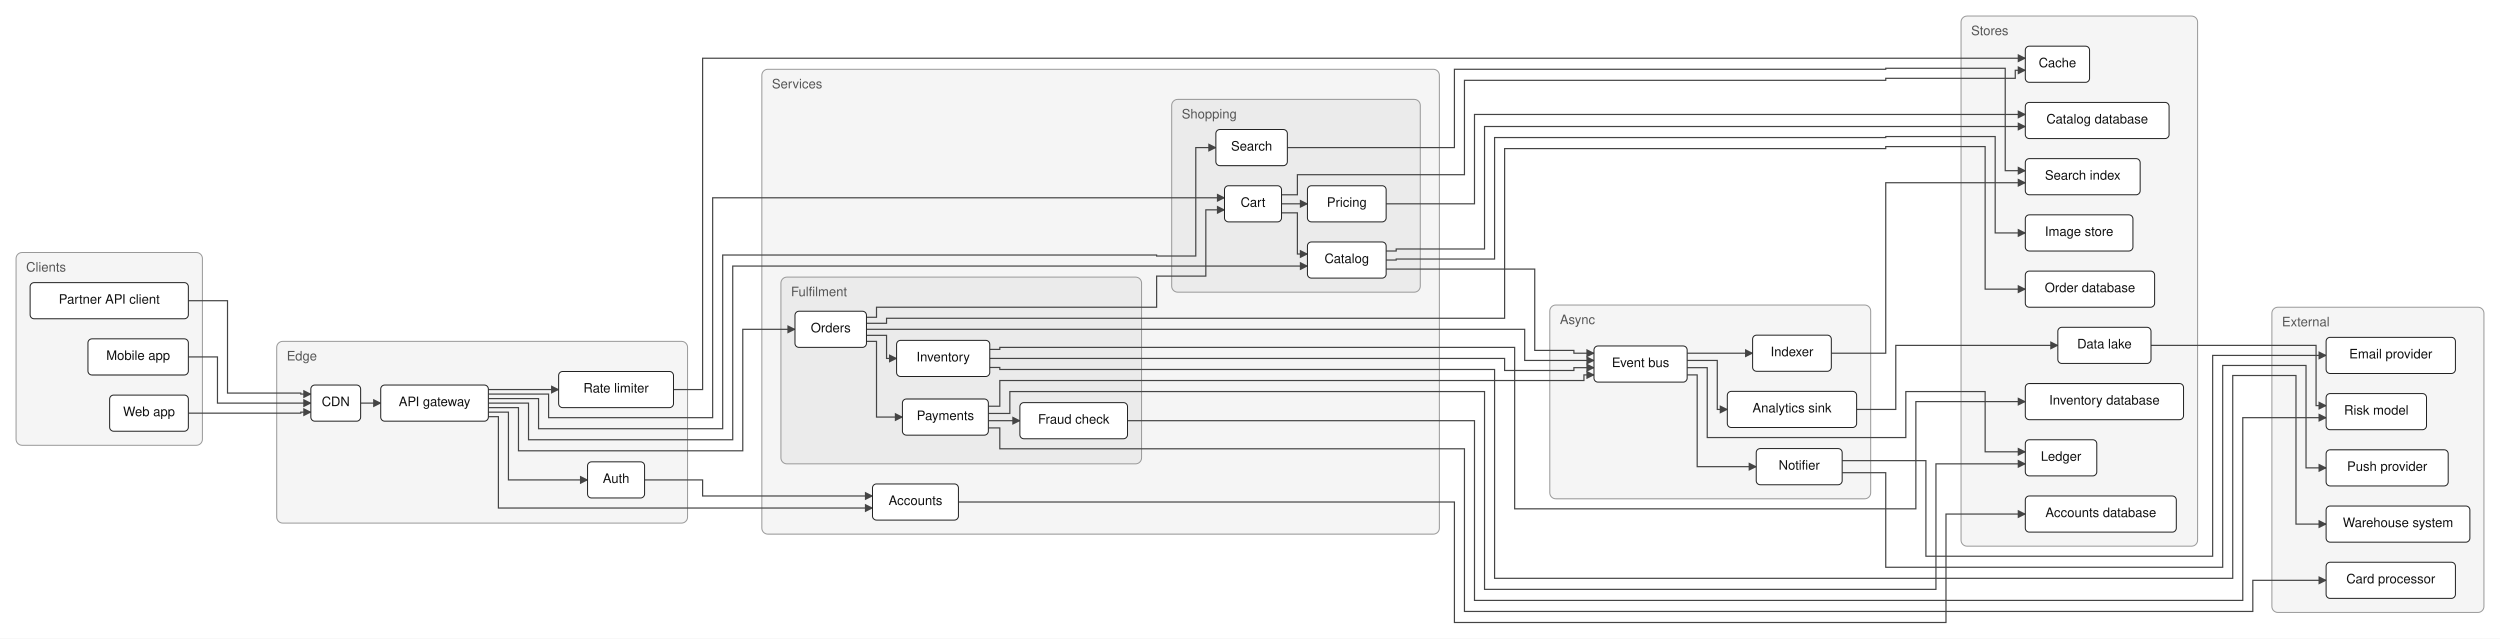
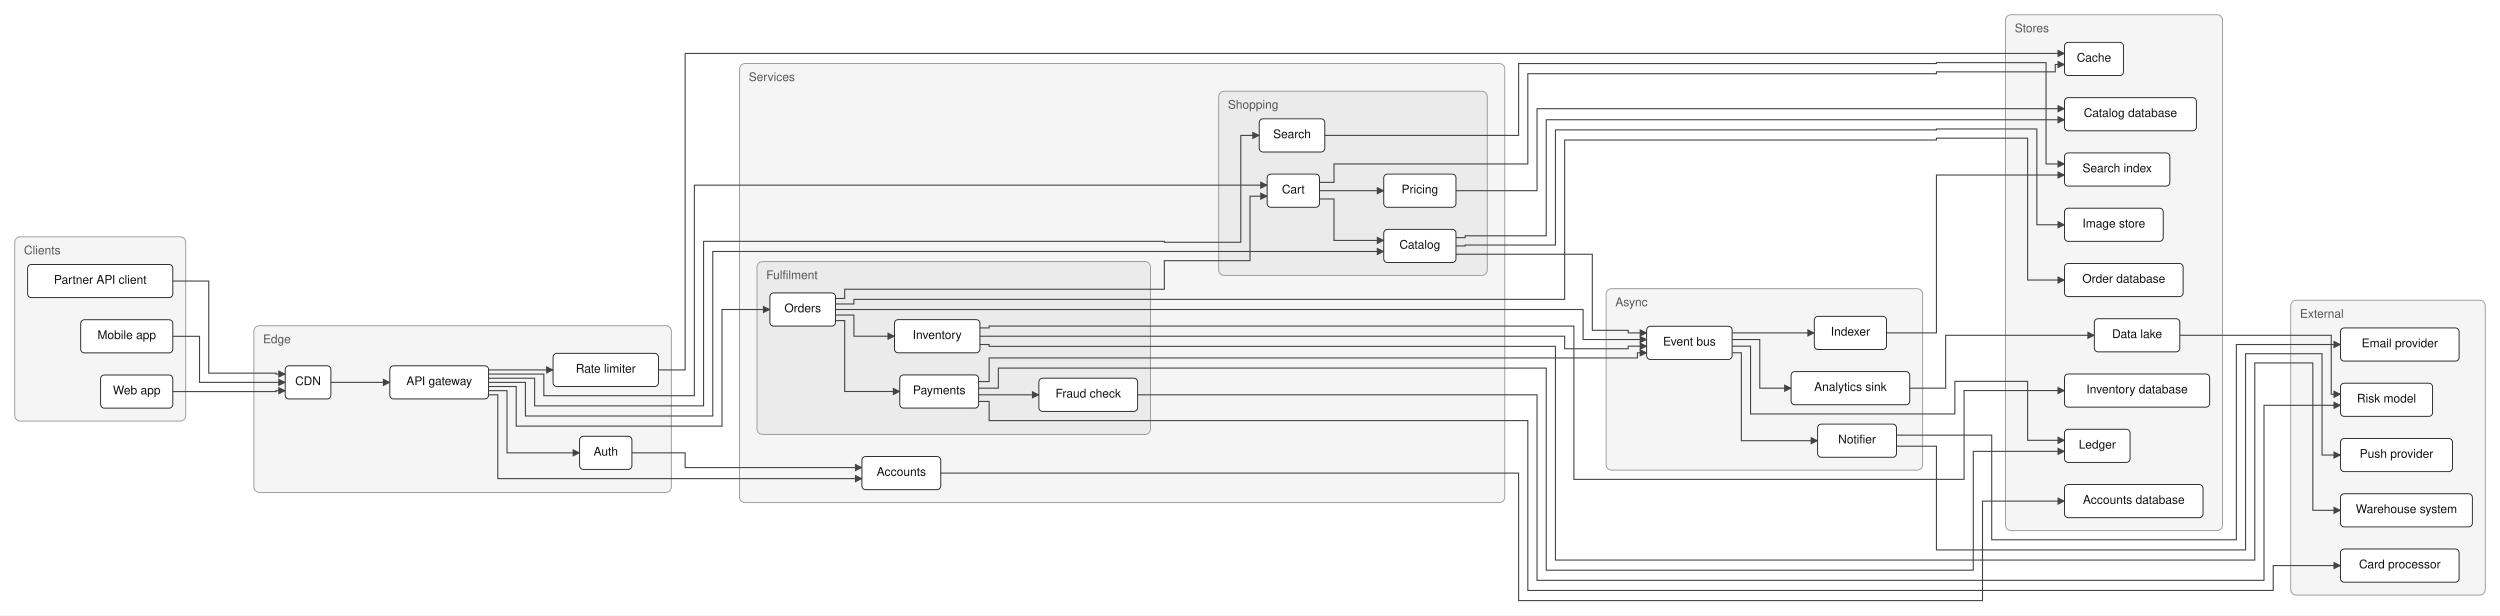
- <svg xmlns="http://www.w3.org/2000/svg" viewBox="-4.0 -4.0 2490.0 636.0" width="2490" height="636" font-family="Helvetica, Arial, sans-serif" font-size="13">
+ <svg xmlns="http://www.w3.org/2000/svg" viewBox="-4.0 -4.0 2714.0 668.0" width="2714" height="668" font-family="Helvetica, Arial, sans-serif" font-size="13">
  <defs>
    <marker id="tip" viewBox="0 0 10 10" refX="9" refY="5" markerWidth="7" markerHeight="7" orient="auto">
      <path d="M0 0L10 5L0 10z" fill="#444" />
    </marker>
  </defs>
-   <rect x="-4.0" y="-4.0" width="2490.0" height="636.0" fill="#fff" />
-   <rect x="12.0" y="247.5" width="185.6" height="192.0" rx="6" fill="#000" fill-opacity="0.04" stroke="#999" />
-   <text x="22.0" y="266.5" fill="#555">Clients</text>
-   <rect x="271.6" y="336.0" width="409.2" height="181.0" rx="6" fill="#000" fill-opacity="0.04" stroke="#999" />
-   <text x="281.6" y="355.0" fill="#555">Edge</text>
-   <rect x="754.8" y="65.0" width="674.8" height="463.0" rx="6" fill="#000" fill-opacity="0.04" stroke="#999" />
-   <text x="764.8" y="84.0" fill="#555">Services</text>
-   <rect x="1163.0" y="95.0" width="247.6" height="192.0" rx="6" fill="#000" fill-opacity="0.04" stroke="#999" />
-   <text x="1173.0" y="114.0" fill="#555">Shopping</text>
-   <rect x="773.8" y="272.0" width="359.2" height="186.0" rx="6" fill="#000" fill-opacity="0.04" stroke="#999" />
-   <text x="783.8" y="291.0" fill="#555">Fulfilment</text>
-   <rect x="1539.6" y="299.8" width="319.6" height="193.0" rx="6" fill="#000" fill-opacity="0.04" stroke="#999" />
-   <text x="1549.6" y="318.8" fill="#555">Async</text>
-   <rect x="1949.2" y="12.0" width="235.6" height="528.0" rx="6" fill="#000" fill-opacity="0.04" stroke="#999" />
-   <text x="1959.2" y="31.0" fill="#555">Stores</text>
-   <rect x="2258.8" y="302.0" width="211.2" height="304.0" rx="6" fill="#000" fill-opacity="0.04" stroke="#999" />
-   <text x="2268.8" y="321.0" fill="#555">External</text>
-   <polyline points="183.6,407.5 295.6,407.5 295.6,406.5 305.6,406.5" fill="none" stroke="#444" stroke-width="1.2" marker-end="url(#tip)" />
-   <polyline points="183.6,351.5 212.6,351.5 212.6,397.5 305.6,397.5" fill="none" stroke="#444" stroke-width="1.2" marker-end="url(#tip)" />
-   <polyline points="183.6,295.5 222.6,295.5 222.6,387.5 295.6,387.5 295.6,388.5 305.6,388.5" fill="none" stroke="#444" stroke-width="1.2" marker-end="url(#tip)" />
-   <polyline points="355.2,397.5 375.2,397.5" fill="none" stroke="#444" stroke-width="1.2" marker-end="url(#tip)" />
-   <polyline points="482.4,406.5 502.4,406.5 502.4,474.0 581.2,474.0" fill="none" stroke="#444" stroke-width="1.2" marker-end="url(#tip)" />
-   <polyline points="482.4,384.0 552.4,384.0" fill="none" stroke="#444" stroke-width="1.2" marker-end="url(#tip)" />
-   <polyline points="482.4,397.5 522.4,397.5 522.4,434.0 725.8,434.0 725.8,261.0 1298.2,261.0" fill="none" stroke="#444" stroke-width="1.2" marker-end="url(#tip)" />
-   <polyline points="482.4,388.5 542.4,388.5 542.4,412.0 705.8,412.0 705.8,193.0 1215.6,193.0" fill="none" stroke="#444" stroke-width="1.2" marker-end="url(#tip)" />
-   <polyline points="482.4,402.0 512.4,402.0 512.4,445.0 735.8,445.0 735.8,324.0 787.8,324.0" fill="none" stroke="#444" stroke-width="1.2" marker-end="url(#tip)" />
-   <polyline points="482.4,393.0 532.4,393.0 532.4,423.0 715.8,423.0 715.8,250.0 1148.0,250.0 1148.0,251.0 1187.0,251.0 1187.0,143.0 1207.0,143.0" fill="none" stroke="#444" stroke-width="1.2" marker-end="url(#tip)" />
-   <polyline points="482.4,411.0 492.4,411.0 492.4,502.0 865.0,502.0" fill="none" stroke="#444" stroke-width="1.2" marker-end="url(#tip)" />
-   <polyline points="638.0,474.0 695.8,474.0 695.8,490.0 865.0,490.0" fill="none" stroke="#444" stroke-width="1.2" marker-end="url(#tip)" />
-   <polyline points="1272.4,208.0 1288.2,208.0 1288.2,249.0 1298.2,249.0" fill="none" stroke="#444" stroke-width="1.2" marker-end="url(#tip)" />
-   <polyline points="1272.4,199.0 1298.2,199.0" fill="none" stroke="#444" stroke-width="1.2" marker-end="url(#tip)" />
-   <polyline points="859.0,312.0 869.0,312.0 869.0,302.0 1148.0,302.0 1148.0,271.0 1197.0,271.0 1197.0,205.0 1215.6,205.0" fill="none" stroke="#444" stroke-width="1.2" marker-end="url(#tip)" />
-   <polyline points="859.0,336.0 869.0,336.0 869.0,411.4 894.8,411.4" fill="none" stroke="#444" stroke-width="1.2" marker-end="url(#tip)" />
-   <polyline points="859.0,330.0 879.0,330.0 879.0,353.0 889.0,353.0" fill="none" stroke="#444" stroke-width="1.2" marker-end="url(#tip)" />
-   <polyline points="859.0,318.0 879.0,318.0 879.0,313.0 1494.6,313.0 1494.6,144.0 1874.2,144.0 1874.2,142.0 1973.2,142.0 1973.2,284.0 2013.2,284.0" fill="none" stroke="#444" stroke-width="1.2" marker-end="url(#tip)" />
-   <polyline points="980.4,422.2 991.8,422.2 991.8,443.0 1454.6,443.0 1454.6,605.0 2239.8,605.0 2239.8,574.0 2312.8,574.0" fill="none" stroke="#444" stroke-width="1.2" marker-end="url(#tip)" />
-   <polyline points="980.4,415.0 1011.8,415.0" fill="none" stroke="#444" stroke-width="1.2" marker-end="url(#tip)" />
-   <polyline points="980.4,407.8 1001.8,407.8 1001.8,386.0 1474.6,386.0 1474.6,583.0 1924.2,583.0 1924.2,458.0 2013.2,458.0" fill="none" stroke="#444" stroke-width="1.2" marker-end="url(#tip)" />
-   <polyline points="1119.0,415.0 1464.6,415.0 1464.6,594.0 2229.8,594.0 2229.8,412.0 2312.8,412.0" fill="none" stroke="#444" stroke-width="1.2" marker-end="url(#tip)" />
-   <polyline points="981.8,362.0 991.8,362.0 991.8,364.0 1484.6,364.0 1484.6,572.0 2219.8,572.0 2219.8,370.0 2282.8,370.0 2282.8,518.0 2312.8,518.0" fill="none" stroke="#444" stroke-width="1.2" marker-end="url(#tip)" />
-   <polyline points="981.8,344.0 991.8,344.0 991.8,342.0 1504.6,342.0 1504.6,502.8 1904.2,502.8 1904.2,396.0 2013.2,396.0" fill="none" stroke="#444" stroke-width="1.2" marker-end="url(#tip)" />
-   <polyline points="1376.6,246.0 1386.6,246.0 1386.6,244.0 1474.6,244.0 1474.6,122.0 2013.2,122.0" fill="none" stroke="#444" stroke-width="1.2" marker-end="url(#tip)" />
-   <polyline points="1376.6,255.0 1386.6,255.0 1386.6,254.0 1484.6,254.0 1484.6,133.0 1874.2,133.0 1874.2,132.0 1983.2,132.0 1983.2,228.0 2013.2,228.0" fill="none" stroke="#444" stroke-width="1.2" marker-end="url(#tip)" />
-   <polyline points="1278.2,143.0 1444.6,143.0 1444.6,65.0 1874.2,65.0 1874.2,64.0 1993.2,64.0 1993.2,166.0 2013.2,166.0" fill="none" stroke="#444" stroke-width="1.2" marker-end="url(#tip)" />
-   <polyline points="1376.6,264.0 1524.6,264.0 1524.6,345.0 1563.6,345.0 1563.6,347.8 1583.6,347.8" fill="none" stroke="#444" stroke-width="1.2" marker-end="url(#tip)" />
-   <polyline points="859.0,324.0 1514.6,324.0 1514.6,355.0 1583.6,355.0" fill="none" stroke="#444" stroke-width="1.2" marker-end="url(#tip)" />
-   <polyline points="980.4,400.6 991.8,400.6 991.8,375.0 1573.6,375.0 1573.6,369.4 1583.6,369.4" fill="none" stroke="#444" stroke-width="1.2" marker-end="url(#tip)" />
-   <polyline points="981.8,353.0 1494.6,353.0 1494.6,365.0 1563.6,365.0 1563.6,362.2 1583.6,362.2" fill="none" stroke="#444" stroke-width="1.2" marker-end="url(#tip)" />
-   <polyline points="1676.4,347.8 1741.6,347.8" fill="none" stroke="#444" stroke-width="1.2" marker-end="url(#tip)" />
-   <polyline points="1676.4,369.4 1686.4,369.4 1686.4,460.8 1745.2,460.8" fill="none" stroke="#444" stroke-width="1.2" marker-end="url(#tip)" />
-   <polyline points="1676.4,355.0 1706.4,355.0 1706.4,403.8 1716.4,403.8" fill="none" stroke="#444" stroke-width="1.2" marker-end="url(#tip)" />
-   <polyline points="1676.4,362.2 1696.4,362.2 1696.4,431.8 1894.2,431.8 1894.2,386.0 1973.2,386.0 1973.2,446.0 2013.2,446.0" fill="none" stroke="#444" stroke-width="1.2" marker-end="url(#tip)" />
-   <polyline points="1820.0,347.8 1874.2,347.8 1874.2,178.0 2013.2,178.0" fill="none" stroke="#444" stroke-width="1.2" marker-end="url(#tip)" />
-   <polyline points="1830.8,454.8 1914.2,454.8 1914.2,550.0 2199.8,550.0 2199.8,350.0 2312.8,350.0" fill="none" stroke="#444" stroke-width="1.2" marker-end="url(#tip)" />
-   <polyline points="1830.8,466.8 1874.2,466.8 1874.2,561.0 2209.8,561.0 2209.8,360.0 2292.8,360.0 2292.8,462.0 2312.8,462.0" fill="none" stroke="#444" stroke-width="1.2" marker-end="url(#tip)" />
-   <polyline points="1845.2,403.8 1884.2,403.8 1884.2,340.0 2045.6,340.0" fill="none" stroke="#444" stroke-width="1.2" marker-end="url(#tip)" />
-   <polyline points="2138.4,340.0 2302.8,340.0 2302.8,400.0 2312.8,400.0" fill="none" stroke="#444" stroke-width="1.2" marker-end="url(#tip)" />
-   <polyline points="950.6,496.0 1444.6,496.0 1444.6,616.0 1934.2,616.0 1934.2,508.0 2013.2,508.0" fill="none" stroke="#444" stroke-width="1.2" marker-end="url(#tip)" />
-   <polyline points="1376.6,199.0 1464.6,199.0 1464.6,110.0 2013.2,110.0" fill="none" stroke="#444" stroke-width="1.2" marker-end="url(#tip)" />
-   <polyline points="666.8,384.0 695.8,384.0 695.8,54.0 2013.2,54.0" fill="none" stroke="#444" stroke-width="1.2" marker-end="url(#tip)" />
-   <polyline points="1272.4,190.0 1288.2,190.0 1288.2,170.0 1454.6,170.0 1454.6,76.0 1874.2,76.0 1874.2,74.0 2003.2,74.0 2003.2,66.0 2013.2,66.0" fill="none" stroke="#444" stroke-width="1.2" marker-end="url(#tip)" />
-   <rect x="105.2" y="389.5" width="78.4" height="36.0" rx="4" fill="#fff" stroke="#222" />
-   <text x="144.4" y="407.5" text-anchor="middle" dominant-baseline="central" fill="#111">Web app</text>
-   <rect x="305.6" y="379.5" width="49.6" height="36.0" rx="4" fill="#fff" stroke="#222" />
-   <text x="330.4" y="397.5" text-anchor="middle" dominant-baseline="central" fill="#111">CDN</text>
-   <rect x="83.6" y="333.5" width="100.0" height="36.0" rx="4" fill="#fff" stroke="#222" />
-   <text x="133.6" y="351.5" text-anchor="middle" dominant-baseline="central" fill="#111">Mobile app</text>
-   <rect x="26.0" y="277.5" width="157.6" height="36.0" rx="4" fill="#fff" stroke="#222" />
-   <text x="104.8" y="295.5" text-anchor="middle" dominant-baseline="central" fill="#111">Partner API client</text>
-   <rect x="375.2" y="379.5" width="107.2" height="36.0" rx="4" fill="#fff" stroke="#222" />
-   <text x="428.8" y="397.5" text-anchor="middle" dominant-baseline="central" fill="#111">API gateway</text>
-   <rect x="581.2" y="456.0" width="56.8" height="36.0" rx="4" fill="#fff" stroke="#222" />
-   <text x="609.6" y="474.0" text-anchor="middle" dominant-baseline="central" fill="#111">Auth</text>
-   <rect x="552.4" y="366.0" width="114.4" height="36.0" rx="4" fill="#fff" stroke="#222" />
-   <text x="609.6" y="384.0" text-anchor="middle" dominant-baseline="central" fill="#111">Rate limiter</text>
-   <rect x="1298.2" y="237.0" width="78.4" height="36.0" rx="4" fill="#fff" stroke="#222" />
-   <text x="1337.4" y="255.0" text-anchor="middle" dominant-baseline="central" fill="#111">Catalog</text>
-   <rect x="1215.6" y="181.0" width="56.8" height="36.0" rx="4" fill="#fff" stroke="#222" />
-   <text x="1244.0" y="199.0" text-anchor="middle" dominant-baseline="central" fill="#111">Cart</text>
-   <rect x="787.8" y="306.0" width="71.2" height="36.0" rx="4" fill="#fff" stroke="#222" />
-   <text x="823.4" y="324.0" text-anchor="middle" dominant-baseline="central" fill="#111">Orders</text>
-   <rect x="1207.0" y="125.0" width="71.2" height="36.0" rx="4" fill="#fff" stroke="#222" />
-   <text x="1242.6" y="143.0" text-anchor="middle" dominant-baseline="central" fill="#111">Search</text>
-   <rect x="865.0" y="478.0" width="85.6" height="36.0" rx="4" fill="#fff" stroke="#222" />
-   <text x="907.8" y="496.0" text-anchor="middle" dominant-baseline="central" fill="#111">Accounts</text>
-   <rect x="1298.2" y="181.0" width="78.4" height="36.0" rx="4" fill="#fff" stroke="#222" />
-   <text x="1337.4" y="199.0" text-anchor="middle" dominant-baseline="central" fill="#111">Pricing</text>
-   <rect x="894.8" y="393.4" width="85.6" height="36.0" rx="4" fill="#fff" stroke="#222" />
-   <text x="937.6" y="411.4" text-anchor="middle" dominant-baseline="central" fill="#111">Payments</text>
-   <rect x="889.0" y="335.0" width="92.8" height="36.0" rx="4" fill="#fff" stroke="#222" />
-   <text x="935.4" y="353.0" text-anchor="middle" dominant-baseline="central" fill="#111">Inventory</text>
-   <rect x="2013.2" y="266.0" width="128.8" height="36.0" rx="4" fill="#fff" stroke="#222" />
-   <text x="2077.6" y="284.0" text-anchor="middle" dominant-baseline="central" fill="#111">Order database</text>
-   <rect x="2312.8" y="556.0" width="128.8" height="36.0" rx="4" fill="#fff" stroke="#222" />
-   <text x="2377.2" y="574.0" text-anchor="middle" dominant-baseline="central" fill="#111">Card processor</text>
-   <rect x="1011.8" y="397.0" width="107.2" height="36.0" rx="4" fill="#fff" stroke="#222" />
-   <text x="1065.4" y="415.0" text-anchor="middle" dominant-baseline="central" fill="#111">Fraud check</text>
-   <rect x="2013.2" y="434.0" width="71.2" height="36.0" rx="4" fill="#fff" stroke="#222" />
-   <text x="2048.8" y="452.0" text-anchor="middle" dominant-baseline="central" fill="#111">Ledger</text>
-   <rect x="2312.8" y="388.0" width="100.0" height="36.0" rx="4" fill="#fff" stroke="#222" />
-   <text x="2362.8" y="406.0" text-anchor="middle" dominant-baseline="central" fill="#111">Risk model</text>
-   <rect x="2312.8" y="500.0" width="143.2" height="36.0" rx="4" fill="#fff" stroke="#222" />
-   <text x="2384.4" y="518.0" text-anchor="middle" dominant-baseline="central" fill="#111">Warehouse system</text>
-   <rect x="2013.2" y="378.0" width="157.6" height="36.0" rx="4" fill="#fff" stroke="#222" />
-   <text x="2092.0" y="396.0" text-anchor="middle" dominant-baseline="central" fill="#111">Inventory database</text>
-   <rect x="2013.2" y="98.0" width="143.2" height="36.0" rx="4" fill="#fff" stroke="#222" />
-   <text x="2084.8" y="116.0" text-anchor="middle" dominant-baseline="central" fill="#111">Catalog database</text>
-   <rect x="2013.2" y="210.0" width="107.2" height="36.0" rx="4" fill="#fff" stroke="#222" />
-   <text x="2066.8" y="228.0" text-anchor="middle" dominant-baseline="central" fill="#111">Image store</text>
-   <rect x="2013.2" y="154.0" width="114.4" height="36.0" rx="4" fill="#fff" stroke="#222" />
-   <text x="2070.4" y="172.0" text-anchor="middle" dominant-baseline="central" fill="#111">Search index</text>
-   <rect x="1583.6" y="340.6" width="92.8" height="36.0" rx="4" fill="#fff" stroke="#222" />
-   <text x="1630.0" y="358.6" text-anchor="middle" dominant-baseline="central" fill="#111">Event bus</text>
-   <rect x="1741.6" y="329.8" width="78.4" height="36.0" rx="4" fill="#fff" stroke="#222" />
-   <text x="1780.8" y="347.8" text-anchor="middle" dominant-baseline="central" fill="#111">Indexer</text>
-   <rect x="1745.2" y="442.8" width="85.6" height="36.0" rx="4" fill="#fff" stroke="#222" />
-   <text x="1788.0" y="460.8" text-anchor="middle" dominant-baseline="central" fill="#111">Notifier</text>
-   <rect x="1716.4" y="385.8" width="128.8" height="36.0" rx="4" fill="#fff" stroke="#222" />
-   <text x="1780.8" y="403.8" text-anchor="middle" dominant-baseline="central" fill="#111">Analytics sink</text>
-   <rect x="2312.8" y="332.0" width="128.8" height="36.0" rx="4" fill="#fff" stroke="#222" />
-   <text x="2377.2" y="350.0" text-anchor="middle" dominant-baseline="central" fill="#111">Email provider</text>
-   <rect x="2312.8" y="444.0" width="121.6" height="36.0" rx="4" fill="#fff" stroke="#222" />
-   <text x="2373.6" y="462.0" text-anchor="middle" dominant-baseline="central" fill="#111">Push provider</text>
-   <rect x="2045.6" y="322.0" width="92.8" height="36.0" rx="4" fill="#fff" stroke="#222" />
-   <text x="2092.0" y="340.0" text-anchor="middle" dominant-baseline="central" fill="#111">Data lake</text>
-   <rect x="2013.2" y="490.0" width="150.4" height="36.0" rx="4" fill="#fff" stroke="#222" />
-   <text x="2088.4" y="508.0" text-anchor="middle" dominant-baseline="central" fill="#111">Accounts database</text>
-   <rect x="2013.2" y="42.0" width="64.0" height="36.0" rx="4" fill="#fff" stroke="#222" />
-   <text x="2045.2" y="60.0" text-anchor="middle" dominant-baseline="central" fill="#111">Cache</text>
+   <rect x="-4.0" y="-4.0" width="2714.0" height="668.0" fill="#fff" />
+   <rect x="12.0" y="253.1" width="185.6" height="200.0" rx="6" fill="#000" fill-opacity="0.04" stroke="#999" />
+   <text x="22.0" y="272.1" fill="#555">Clients</text>
+   <rect x="271.6" y="349.6" width="453.2" height="181.0" rx="6" fill="#000" fill-opacity="0.04" stroke="#999" />
+   <text x="281.6" y="368.6" fill="#555">Edge</text>
+   <rect x="798.8" y="65.0" width="830.8" height="476.6" rx="6" fill="#000" fill-opacity="0.04" stroke="#999" />
+   <text x="808.8" y="84.0" fill="#555">Services</text>
+   <rect x="1319.0" y="95.0" width="291.6" height="200.0" rx="6" fill="#000" fill-opacity="0.04" stroke="#999" />
+   <text x="1329.0" y="114.0" fill="#555">Shopping</text>
+   <rect x="817.8" y="280.0" width="427.2" height="187.6" rx="6" fill="#000" fill-opacity="0.04" stroke="#999" />
+   <text x="827.8" y="299.0" fill="#555">Fulfilment</text>
+   <rect x="1739.6" y="309.4" width="343.6" height="197.0" rx="6" fill="#000" fill-opacity="0.04" stroke="#999" />
+   <text x="1749.6" y="328.4" fill="#555">Async</text>
+   <rect x="2173.2" y="12.0" width="235.6" height="560.0" rx="6" fill="#000" fill-opacity="0.04" stroke="#999" />
+   <text x="2183.2" y="31.0" fill="#555">Stores</text>
+   <rect x="2482.8" y="322.0" width="211.2" height="320.0" rx="6" fill="#000" fill-opacity="0.04" stroke="#999" />
+   <text x="2492.8" y="341.0" fill="#555">External</text>
+   <polyline points="183.6,421.1 295.6,421.1 295.6,420.1 305.6,420.1" fill="none" stroke="#444" stroke-width="1.2" marker-end="url(#tip)" />
+   <polyline points="183.6,361.1 212.6,361.1 212.6,411.1 305.6,411.1" fill="none" stroke="#444" stroke-width="1.2" marker-end="url(#tip)" />
+   <polyline points="183.6,301.1 222.6,301.1 222.6,401.1 295.6,401.1 295.6,402.1 305.6,402.1" fill="none" stroke="#444" stroke-width="1.2" marker-end="url(#tip)" />
+   <polyline points="355.2,411.1 419.2,411.1" fill="none" stroke="#444" stroke-width="1.2" marker-end="url(#tip)" />
+   <polyline points="526.4,420.1 546.4,420.1 546.4,487.6 625.2,487.6" fill="none" stroke="#444" stroke-width="1.2" marker-end="url(#tip)" />
+   <polyline points="526.4,397.6 596.4,397.6" fill="none" stroke="#444" stroke-width="1.2" marker-end="url(#tip)" />
+   <polyline points="526.4,411.1 566.4,411.1 566.4,447.6 769.8,447.6 769.8,269.0 1498.2,269.0" fill="none" stroke="#444" stroke-width="1.2" marker-end="url(#tip)" />
+   <polyline points="526.4,402.1 586.4,402.1 586.4,425.6 749.8,425.6 749.8,197.0 1371.6,197.0" fill="none" stroke="#444" stroke-width="1.2" marker-end="url(#tip)" />
+   <polyline points="526.4,415.6 556.4,415.6 556.4,458.6 779.8,458.6 779.8,332.0 831.8,332.0" fill="none" stroke="#444" stroke-width="1.2" marker-end="url(#tip)" />
+   <polyline points="526.4,406.6 576.4,406.6 576.4,436.6 759.8,436.6 759.8,258.0 1260.0,258.0 1260.0,259.0 1343.0,259.0 1343.0,143.0 1363.0,143.0" fill="none" stroke="#444" stroke-width="1.2" marker-end="url(#tip)" />
+   <polyline points="526.4,424.6 536.4,424.6 536.4,515.6 931.7,515.6" fill="none" stroke="#444" stroke-width="1.2" marker-end="url(#tip)" />
+   <polyline points="682.0,487.6 739.8,487.6 739.8,503.6 931.7,503.6" fill="none" stroke="#444" stroke-width="1.2" marker-end="url(#tip)" />
+   <polyline points="1428.4,212.0 1444.2,212.0 1444.2,257.0 1498.2,257.0" fill="none" stroke="#444" stroke-width="1.2" marker-end="url(#tip)" />
+   <polyline points="1428.4,203.0 1498.2,203.0" fill="none" stroke="#444" stroke-width="1.2" marker-end="url(#tip)" />
+   <polyline points="903.0,320.0 913.0,320.0 913.0,310.0 1260.0,310.0 1260.0,279.0 1353.0,279.0 1353.0,209.0 1371.6,209.0" fill="none" stroke="#444" stroke-width="1.2" marker-end="url(#tip)" />
+   <polyline points="903.0,344.0 913.0,344.0 913.0,421.0 972.8,421.0" fill="none" stroke="#444" stroke-width="1.2" marker-end="url(#tip)" />
+   <polyline points="903.0,338.0 923.0,338.0 923.0,361.0 967.0,361.0" fill="none" stroke="#444" stroke-width="1.2" marker-end="url(#tip)" />
+   <polyline points="903.0,326.0 923.0,326.0 923.0,321.0 1694.6,321.0 1694.6,148.0 2098.2,148.0 2098.2,146.0 2197.2,146.0 2197.2,300.0 2237.2,300.0" fill="none" stroke="#444" stroke-width="1.2" marker-end="url(#tip)" />
+   <polyline points="1058.4,431.8 1069.8,431.8 1069.8,452.6 1654.6,452.6 1654.6,637.0 2463.8,637.0 2463.8,610.0 2536.8,610.0" fill="none" stroke="#444" stroke-width="1.2" marker-end="url(#tip)" />
+   <polyline points="1058.4,424.6 1123.8,424.6" fill="none" stroke="#444" stroke-width="1.2" marker-end="url(#tip)" />
+   <polyline points="1058.4,417.4 1079.8,417.4 1079.8,395.6 1674.6,395.6 1674.6,615.0 2138.2,615.0 2138.2,486.0 2237.2,486.0" fill="none" stroke="#444" stroke-width="1.2" marker-end="url(#tip)" />
+   <polyline points="1231.0,424.6 1664.6,424.6 1664.6,626.0 2453.8,626.0 2453.8,436.0 2536.8,436.0" fill="none" stroke="#444" stroke-width="1.2" marker-end="url(#tip)" />
+   <polyline points="1059.8,370.0 1069.8,370.0 1069.8,372.0 1684.6,372.0 1684.6,604.0 2443.8,604.0 2443.8,390.0 2506.8,390.0 2506.8,550.0 2536.8,550.0" fill="none" stroke="#444" stroke-width="1.2" marker-end="url(#tip)" />
+   <polyline points="1059.8,352.0 1069.8,352.0 1069.8,350.0 1704.6,350.0 1704.6,516.4 2128.2,516.4 2128.2,420.0 2237.2,420.0" fill="none" stroke="#444" stroke-width="1.2" marker-end="url(#tip)" />
+   <polyline points="1576.6,254.0 1586.6,254.0 1586.6,252.0 1674.6,252.0 1674.6,126.0 2237.2,126.0" fill="none" stroke="#444" stroke-width="1.2" marker-end="url(#tip)" />
+   <polyline points="1576.6,263.0 1586.6,263.0 1586.6,262.0 1684.6,262.0 1684.6,137.0 2098.2,137.0 2098.2,136.0 2207.2,136.0 2207.2,240.0 2237.2,240.0" fill="none" stroke="#444" stroke-width="1.2" marker-end="url(#tip)" />
+   <polyline points="1434.2,143.0 1644.6,143.0 1644.6,65.0 2098.2,65.0 2098.2,64.0 2217.2,64.0 2217.2,174.0 2237.2,174.0" fill="none" stroke="#444" stroke-width="1.2" marker-end="url(#tip)" />
+   <polyline points="1576.6,272.0 1724.6,272.0 1724.6,354.6 1763.6,354.6 1763.6,357.4 1783.6,357.4" fill="none" stroke="#444" stroke-width="1.2" marker-end="url(#tip)" />
+   <polyline points="903.0,332.0 1714.6,332.0 1714.6,364.6 1783.6,364.6" fill="none" stroke="#444" stroke-width="1.2" marker-end="url(#tip)" />
+   <polyline points="1058.4,410.2 1069.8,410.2 1069.8,384.6 1773.6,384.6 1773.6,379.0 1783.6,379.0" fill="none" stroke="#444" stroke-width="1.2" marker-end="url(#tip)" />
+   <polyline points="1059.8,361.0 1694.6,361.0 1694.6,374.6 1763.6,374.6 1763.6,371.8 1783.6,371.8" fill="none" stroke="#444" stroke-width="1.2" marker-end="url(#tip)" />
+   <polyline points="1876.4,357.4 1965.6,357.4" fill="none" stroke="#444" stroke-width="1.2" marker-end="url(#tip)" />
+   <polyline points="1876.4,379.0 1886.4,379.0 1886.4,474.4 1969.2,474.4" fill="none" stroke="#444" stroke-width="1.2" marker-end="url(#tip)" />
+   <polyline points="1876.4,364.6 1906.4,364.6 1906.4,417.4 1940.4,417.4" fill="none" stroke="#444" stroke-width="1.2" marker-end="url(#tip)" />
+   <polyline points="1876.4,371.8 1896.4,371.8 1896.4,445.4 2118.2,445.4 2118.2,410.0 2197.2,410.0 2197.2,474.0 2237.2,474.0" fill="none" stroke="#444" stroke-width="1.2" marker-end="url(#tip)" />
+   <polyline points="2044.0,357.4 2098.2,357.4 2098.2,186.0 2237.2,186.0" fill="none" stroke="#444" stroke-width="1.2" marker-end="url(#tip)" />
+   <polyline points="2054.8,468.4 2158.2,468.4 2158.2,582.0 2423.8,582.0 2423.8,370.0 2536.8,370.0" fill="none" stroke="#444" stroke-width="1.2" marker-end="url(#tip)" />
+   <polyline points="2054.8,480.4 2098.2,480.4 2098.2,593.0 2433.8,593.0 2433.8,380.0 2516.8,380.0 2516.8,490.0 2536.8,490.0" fill="none" stroke="#444" stroke-width="1.2" marker-end="url(#tip)" />
+   <polyline points="2069.2,417.4 2108.2,417.4 2108.2,360.0 2269.6,360.0" fill="none" stroke="#444" stroke-width="1.2" marker-end="url(#tip)" />
+   <polyline points="2362.4,360.0 2526.8,360.0 2526.8,424.0 2536.8,424.0" fill="none" stroke="#444" stroke-width="1.2" marker-end="url(#tip)" />
+   <polyline points="1017.3,509.6 1644.6,509.6 1644.6,648.0 2148.2,648.0 2148.2,540.0 2237.2,540.0" fill="none" stroke="#444" stroke-width="1.2" marker-end="url(#tip)" />
+   <polyline points="1576.6,203.0 1664.6,203.0 1664.6,114.0 2237.2,114.0" fill="none" stroke="#444" stroke-width="1.2" marker-end="url(#tip)" />
+   <polyline points="710.8,397.6 739.8,397.6 739.8,54.0 2237.2,54.0" fill="none" stroke="#444" stroke-width="1.2" marker-end="url(#tip)" />
+   <polyline points="1428.4,194.0 1444.2,194.0 1444.2,174.0 1654.6,174.0 1654.6,76.0 2098.2,76.0 2098.2,74.0 2227.2,74.0 2227.2,66.0 2237.2,66.0" fill="none" stroke="#444" stroke-width="1.2" marker-end="url(#tip)" />
+   <rect x="105.2" y="403.1" width="78.4" height="36.0" rx="4" fill="#fff" stroke="#222" />
+   <text x="144.4" y="421.1" text-anchor="middle" dominant-baseline="central" fill="#111">Web app</text>
+   <rect x="305.6" y="393.1" width="49.6" height="36.0" rx="4" fill="#fff" stroke="#222" />
+   <text x="330.4" y="411.1" text-anchor="middle" dominant-baseline="central" fill="#111">CDN</text>
+   <rect x="83.6" y="343.1" width="100.0" height="36.0" rx="4" fill="#fff" stroke="#222" />
+   <text x="133.6" y="361.1" text-anchor="middle" dominant-baseline="central" fill="#111">Mobile app</text>
+   <rect x="26.0" y="283.1" width="157.6" height="36.0" rx="4" fill="#fff" stroke="#222" />
+   <text x="104.8" y="301.1" text-anchor="middle" dominant-baseline="central" fill="#111">Partner API client</text>
+   <rect x="419.2" y="393.1" width="107.2" height="36.0" rx="4" fill="#fff" stroke="#222" />
+   <text x="472.8" y="411.1" text-anchor="middle" dominant-baseline="central" fill="#111">API gateway</text>
+   <rect x="625.2" y="469.6" width="56.8" height="36.0" rx="4" fill="#fff" stroke="#222" />
+   <text x="653.6" y="487.6" text-anchor="middle" dominant-baseline="central" fill="#111">Auth</text>
+   <rect x="596.4" y="379.6" width="114.4" height="36.0" rx="4" fill="#fff" stroke="#222" />
+   <text x="653.6" y="397.6" text-anchor="middle" dominant-baseline="central" fill="#111">Rate limiter</text>
+   <rect x="1498.2" y="245.0" width="78.4" height="36.0" rx="4" fill="#fff" stroke="#222" />
+   <text x="1537.4" y="263.0" text-anchor="middle" dominant-baseline="central" fill="#111">Catalog</text>
+   <rect x="1371.6" y="185.0" width="56.8" height="36.0" rx="4" fill="#fff" stroke="#222" />
+   <text x="1400.0" y="203.0" text-anchor="middle" dominant-baseline="central" fill="#111">Cart</text>
+   <rect x="831.8" y="314.0" width="71.2" height="36.0" rx="4" fill="#fff" stroke="#222" />
+   <text x="867.4" y="332.0" text-anchor="middle" dominant-baseline="central" fill="#111">Orders</text>
+   <rect x="1363.0" y="125.0" width="71.2" height="36.0" rx="4" fill="#fff" stroke="#222" />
+   <text x="1398.6" y="143.0" text-anchor="middle" dominant-baseline="central" fill="#111">Search</text>
+   <rect x="931.7" y="491.6" width="85.6" height="36.0" rx="4" fill="#fff" stroke="#222" />
+   <text x="974.5" y="509.6" text-anchor="middle" dominant-baseline="central" fill="#111">Accounts</text>
+   <rect x="1498.2" y="185.0" width="78.4" height="36.0" rx="4" fill="#fff" stroke="#222" />
+   <text x="1537.4" y="203.0" text-anchor="middle" dominant-baseline="central" fill="#111">Pricing</text>
+   <rect x="972.8" y="403.0" width="85.6" height="36.0" rx="4" fill="#fff" stroke="#222" />
+   <text x="1015.6" y="421.0" text-anchor="middle" dominant-baseline="central" fill="#111">Payments</text>
+   <rect x="967.0" y="343.0" width="92.8" height="36.0" rx="4" fill="#fff" stroke="#222" />
+   <text x="1013.4" y="361.0" text-anchor="middle" dominant-baseline="central" fill="#111">Inventory</text>
+   <rect x="2237.2" y="282.0" width="128.8" height="36.0" rx="4" fill="#fff" stroke="#222" />
+   <text x="2301.6" y="300.0" text-anchor="middle" dominant-baseline="central" fill="#111">Order database</text>
+   <rect x="2536.8" y="592.0" width="128.8" height="36.0" rx="4" fill="#fff" stroke="#222" />
+   <text x="2601.2" y="610.0" text-anchor="middle" dominant-baseline="central" fill="#111">Card processor</text>
+   <rect x="1123.8" y="406.6" width="107.2" height="36.0" rx="4" fill="#fff" stroke="#222" />
+   <text x="1177.4" y="424.6" text-anchor="middle" dominant-baseline="central" fill="#111">Fraud check</text>
+   <rect x="2237.2" y="462.0" width="71.2" height="36.0" rx="4" fill="#fff" stroke="#222" />
+   <text x="2272.8" y="480.0" text-anchor="middle" dominant-baseline="central" fill="#111">Ledger</text>
+   <rect x="2536.8" y="412.0" width="100.0" height="36.0" rx="4" fill="#fff" stroke="#222" />
+   <text x="2586.8" y="430.0" text-anchor="middle" dominant-baseline="central" fill="#111">Risk model</text>
+   <rect x="2536.8" y="532.0" width="143.2" height="36.0" rx="4" fill="#fff" stroke="#222" />
+   <text x="2608.4" y="550.0" text-anchor="middle" dominant-baseline="central" fill="#111">Warehouse system</text>
+   <rect x="2237.2" y="402.0" width="157.6" height="36.0" rx="4" fill="#fff" stroke="#222" />
+   <text x="2316.0" y="420.0" text-anchor="middle" dominant-baseline="central" fill="#111">Inventory database</text>
+   <rect x="2237.2" y="102.0" width="143.2" height="36.0" rx="4" fill="#fff" stroke="#222" />
+   <text x="2308.8" y="120.0" text-anchor="middle" dominant-baseline="central" fill="#111">Catalog database</text>
+   <rect x="2237.2" y="222.0" width="107.2" height="36.0" rx="4" fill="#fff" stroke="#222" />
+   <text x="2290.8" y="240.0" text-anchor="middle" dominant-baseline="central" fill="#111">Image store</text>
+   <rect x="2237.2" y="162.0" width="114.4" height="36.0" rx="4" fill="#fff" stroke="#222" />
+   <text x="2294.4" y="180.0" text-anchor="middle" dominant-baseline="central" fill="#111">Search index</text>
+   <rect x="1783.6" y="350.2" width="92.8" height="36.0" rx="4" fill="#fff" stroke="#222" />
+   <text x="1830.0" y="368.2" text-anchor="middle" dominant-baseline="central" fill="#111">Event bus</text>
+   <rect x="1965.6" y="339.4" width="78.4" height="36.0" rx="4" fill="#fff" stroke="#222" />
+   <text x="2004.8" y="357.4" text-anchor="middle" dominant-baseline="central" fill="#111">Indexer</text>
+   <rect x="1969.2" y="456.4" width="85.6" height="36.0" rx="4" fill="#fff" stroke="#222" />
+   <text x="2012.0" y="474.4" text-anchor="middle" dominant-baseline="central" fill="#111">Notifier</text>
+   <rect x="1940.4" y="399.4" width="128.8" height="36.0" rx="4" fill="#fff" stroke="#222" />
+   <text x="2004.8" y="417.4" text-anchor="middle" dominant-baseline="central" fill="#111">Analytics sink</text>
+   <rect x="2536.8" y="352.0" width="128.8" height="36.0" rx="4" fill="#fff" stroke="#222" />
+   <text x="2601.2" y="370.0" text-anchor="middle" dominant-baseline="central" fill="#111">Email provider</text>
+   <rect x="2536.8" y="472.0" width="121.6" height="36.0" rx="4" fill="#fff" stroke="#222" />
+   <text x="2597.6" y="490.0" text-anchor="middle" dominant-baseline="central" fill="#111">Push provider</text>
+   <rect x="2269.6" y="342.0" width="92.8" height="36.0" rx="4" fill="#fff" stroke="#222" />
+   <text x="2316.0" y="360.0" text-anchor="middle" dominant-baseline="central" fill="#111">Data lake</text>
+   <rect x="2237.2" y="522.0" width="150.4" height="36.0" rx="4" fill="#fff" stroke="#222" />
+   <text x="2312.4" y="540.0" text-anchor="middle" dominant-baseline="central" fill="#111">Accounts database</text>
+   <rect x="2237.2" y="42.0" width="64.0" height="36.0" rx="4" fill="#fff" stroke="#222" />
+   <text x="2269.2" y="60.0" text-anchor="middle" dominant-baseline="central" fill="#111">Cache</text>
</svg>
